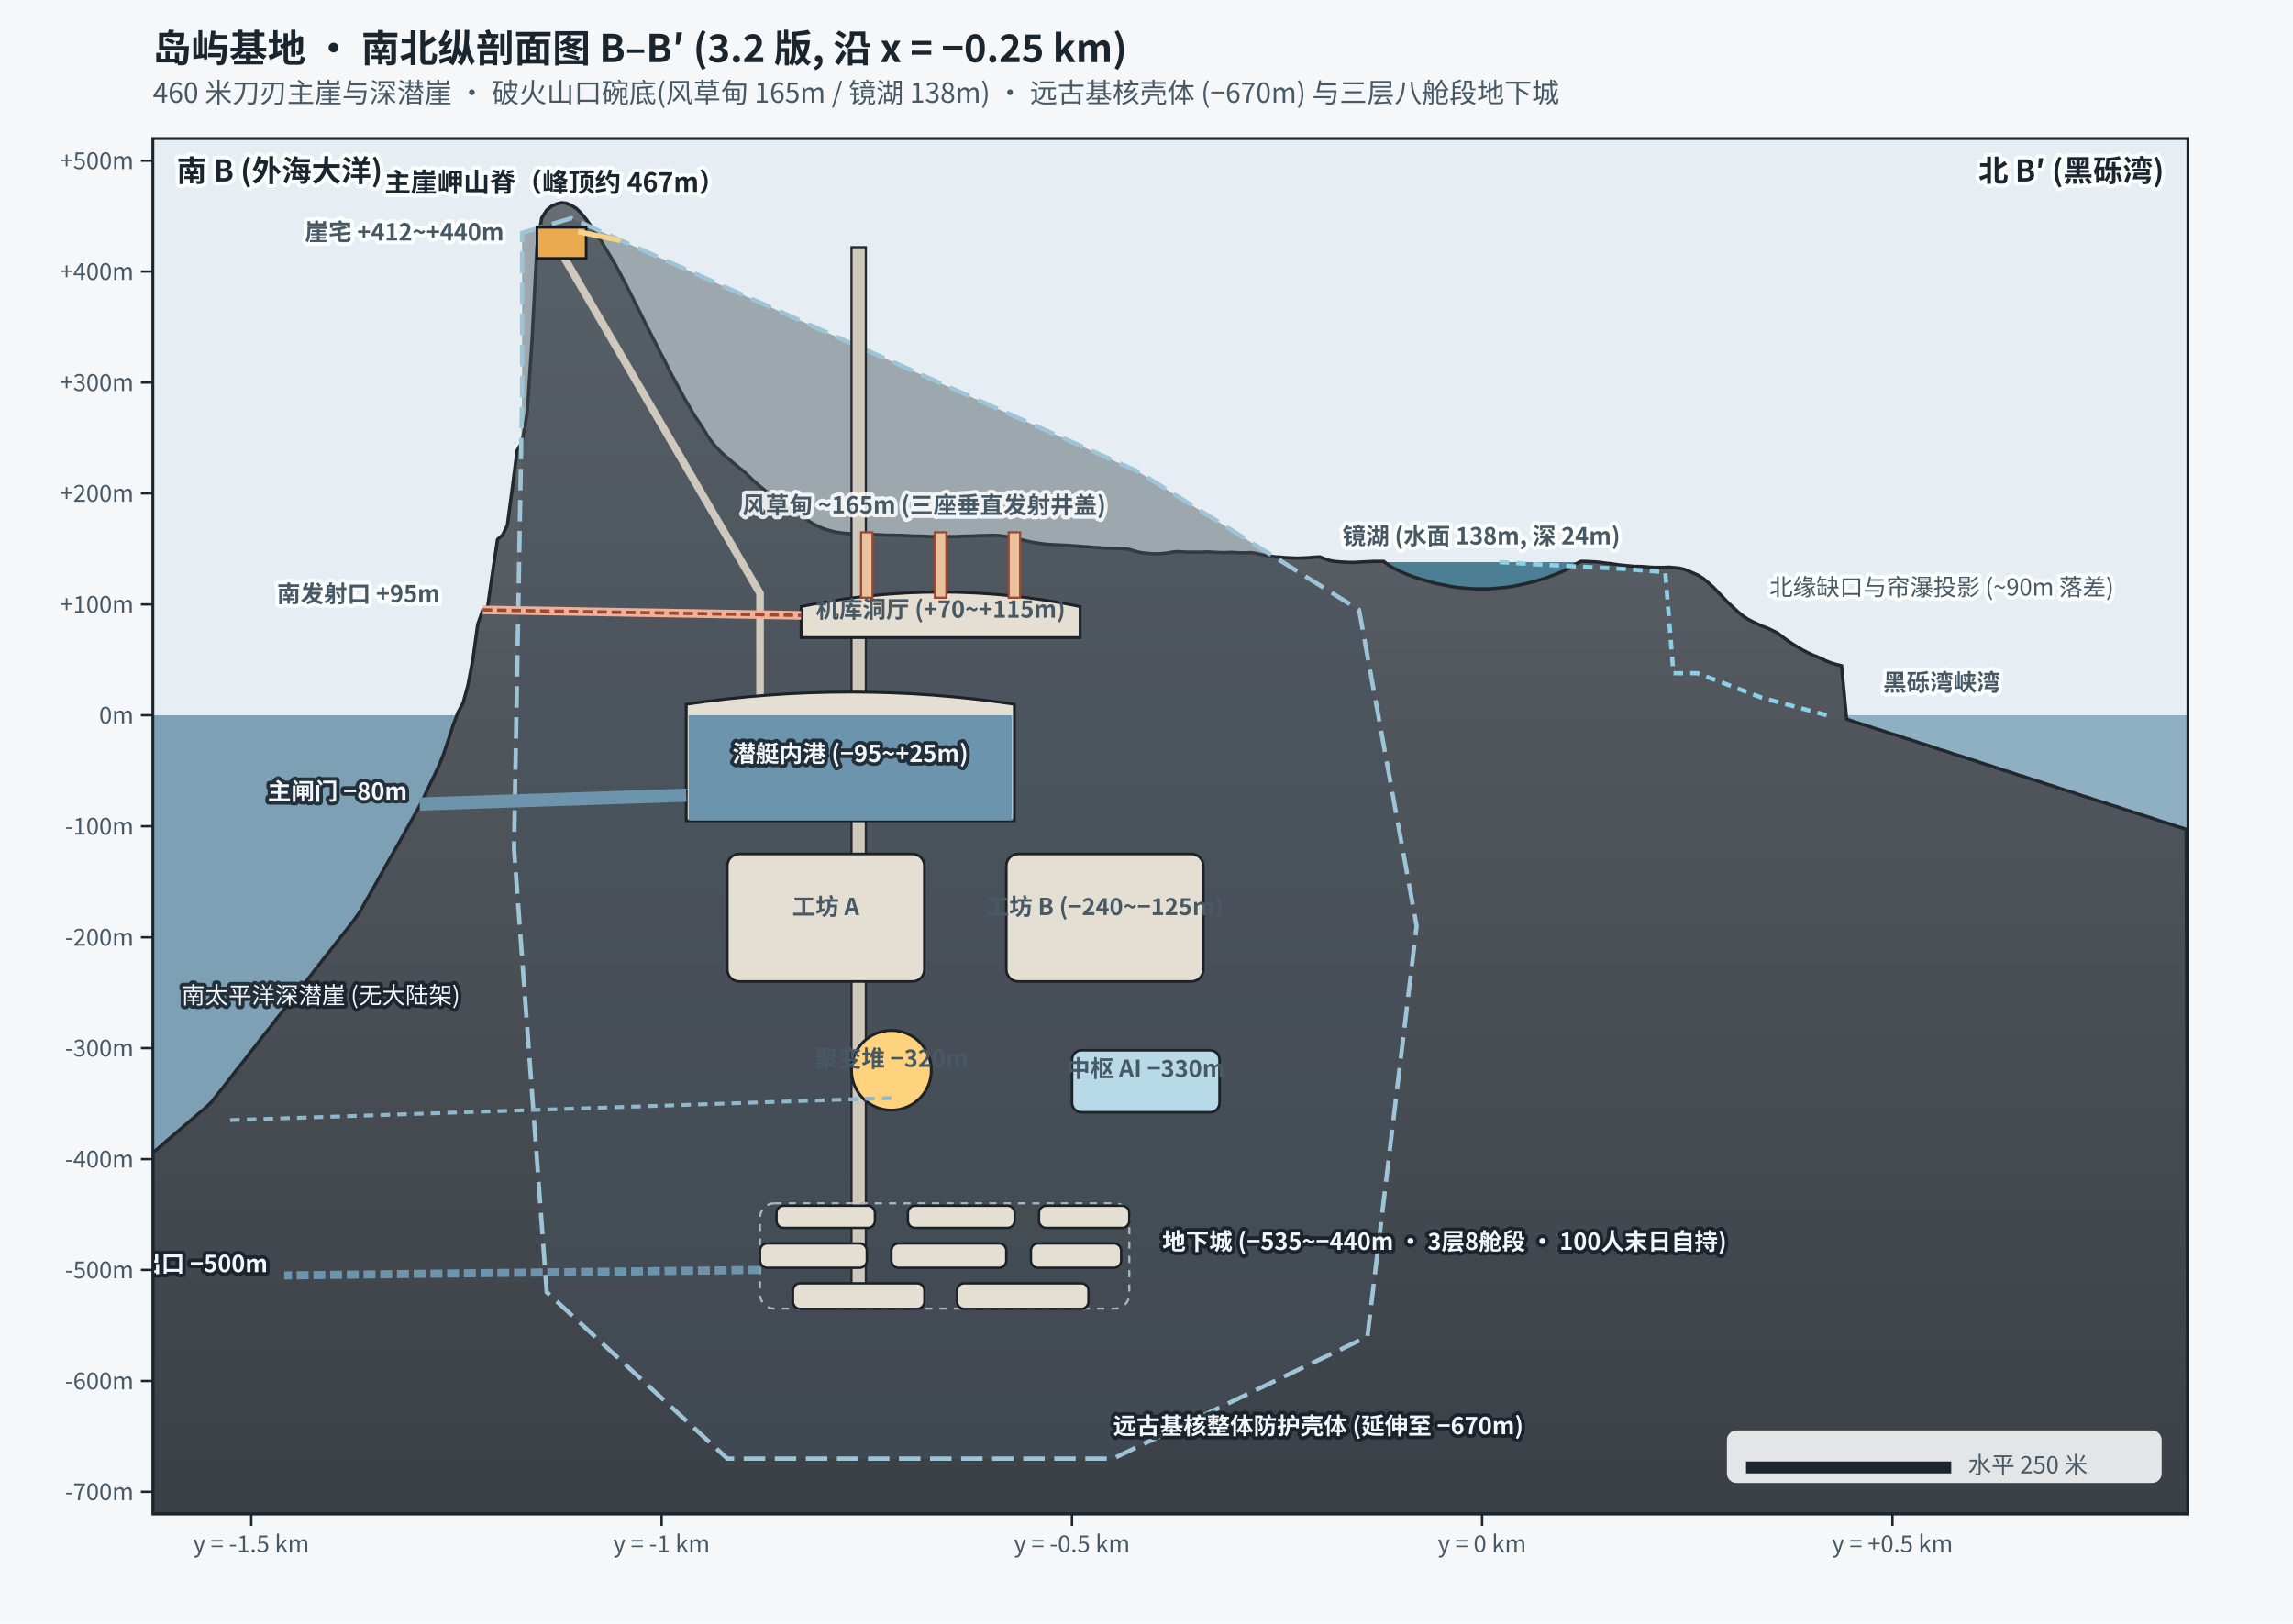
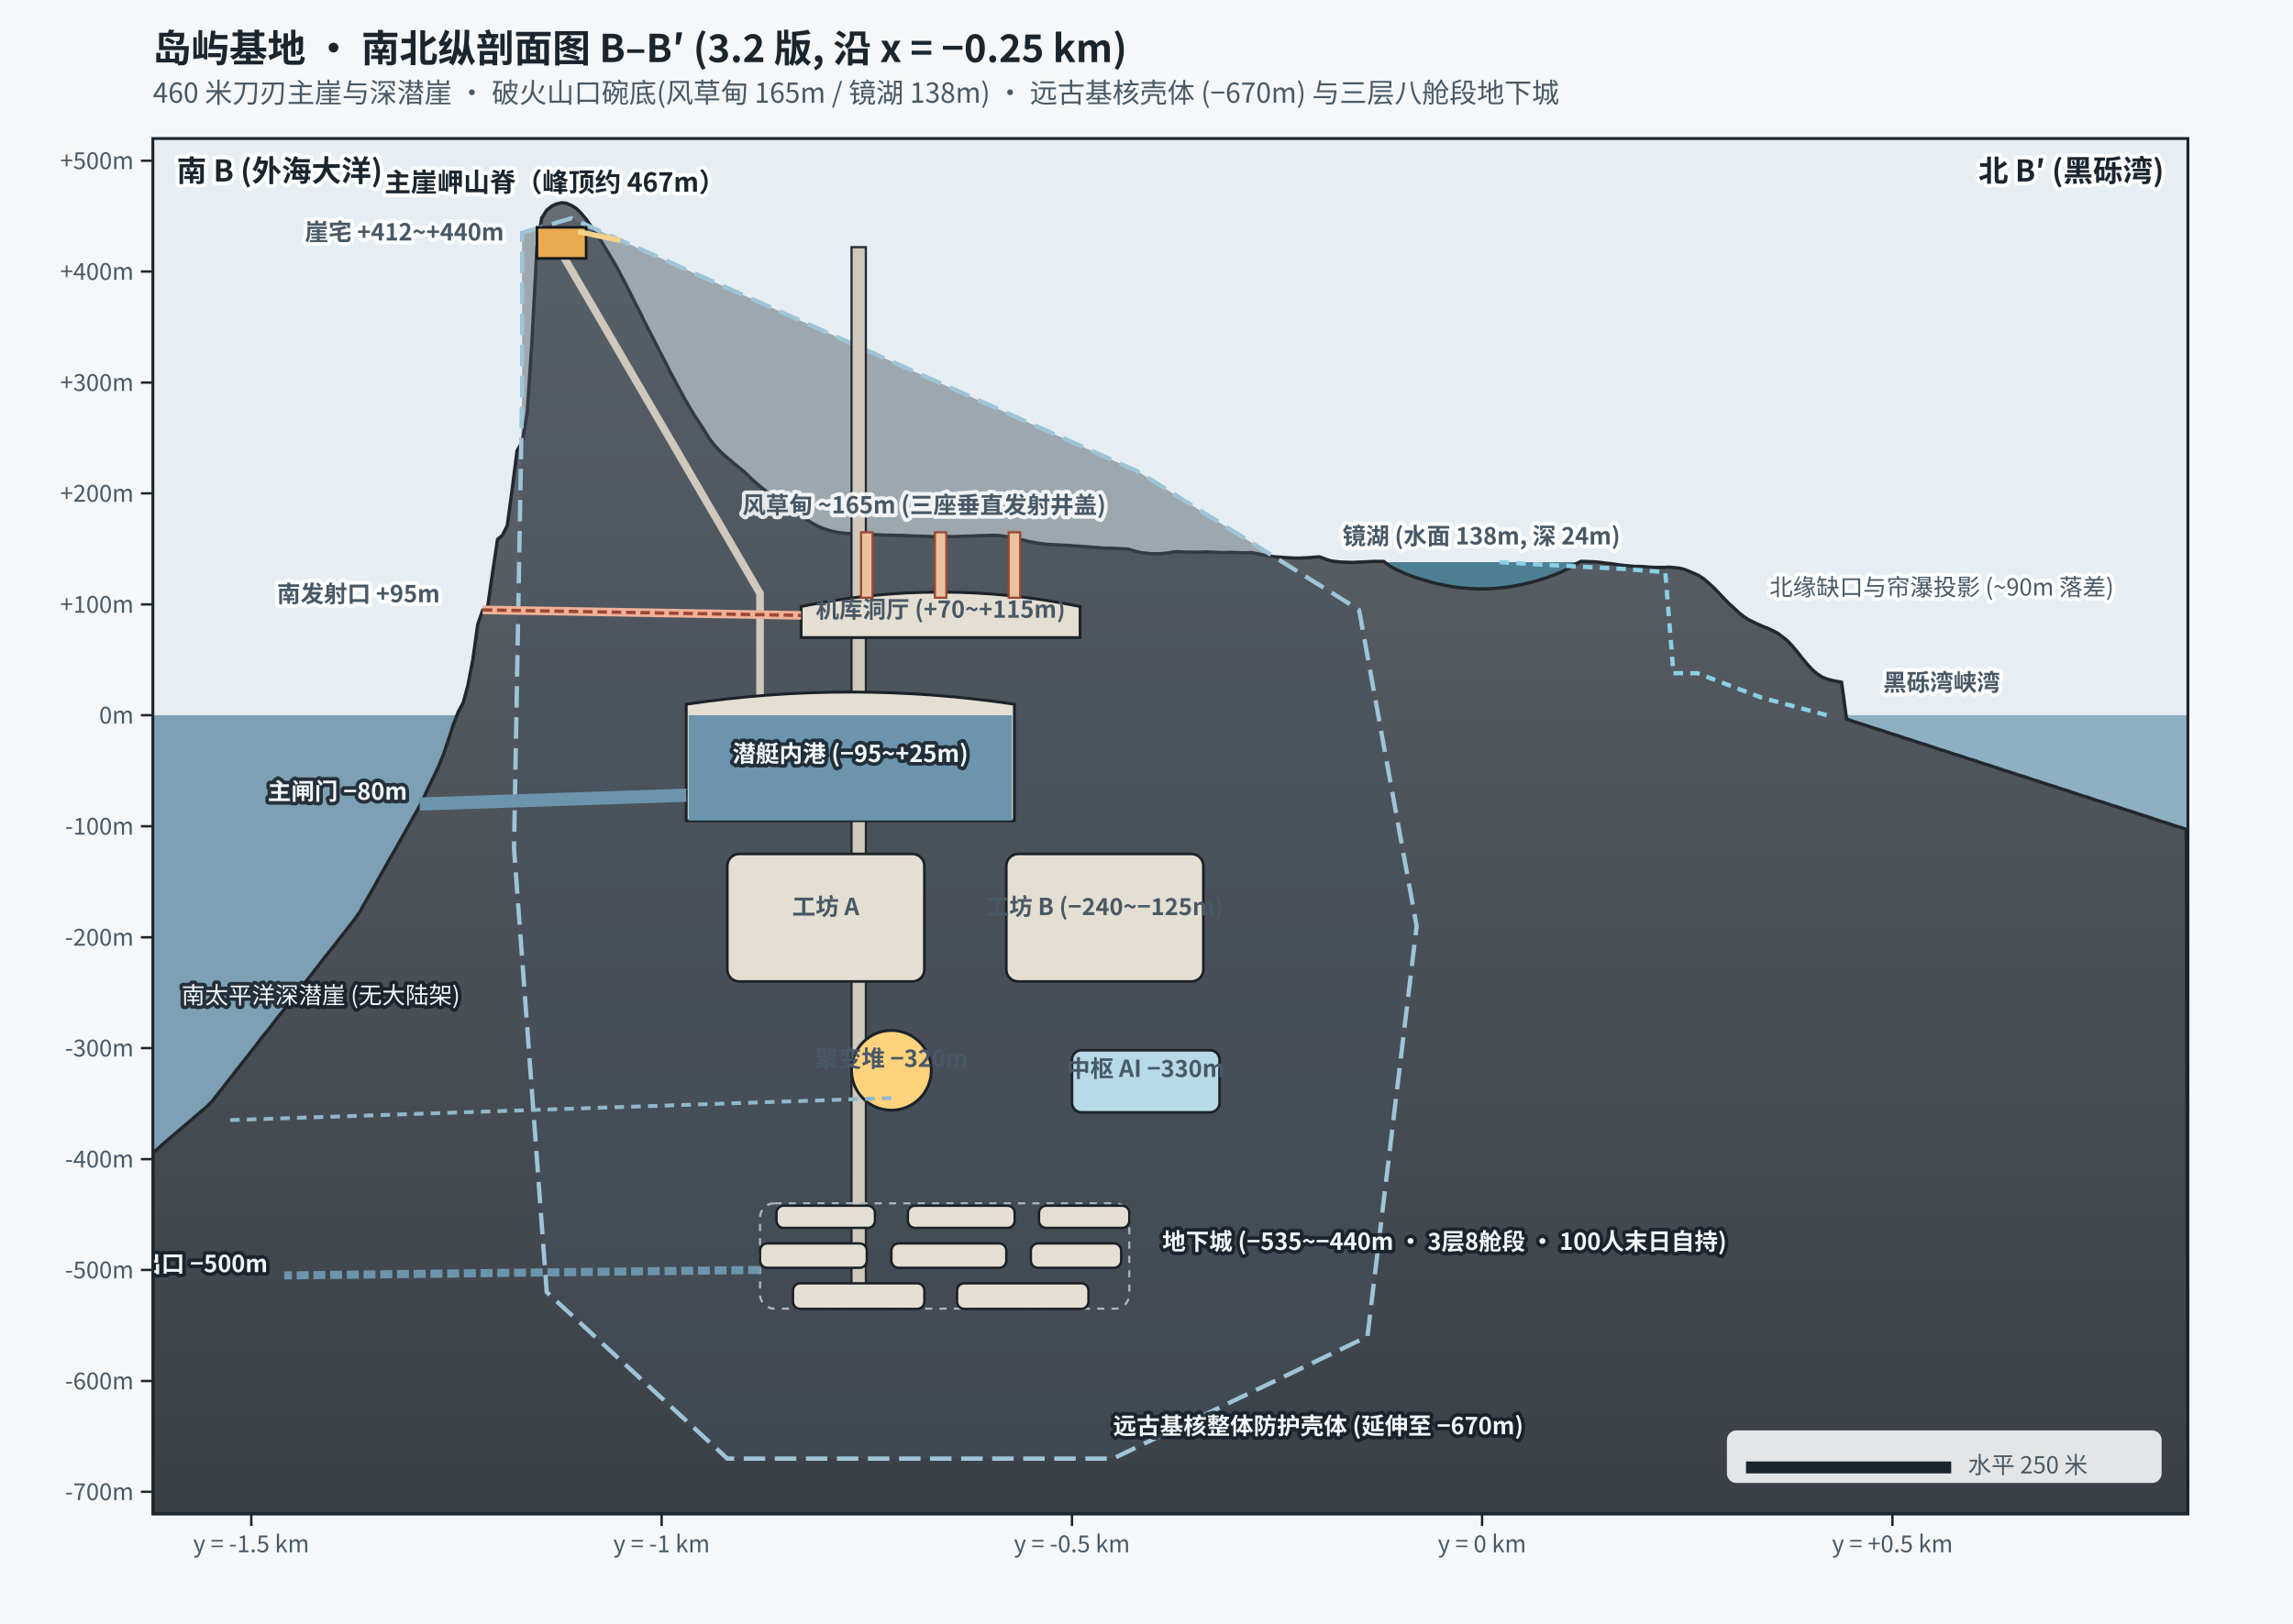
<svg xmlns="http://www.w3.org/2000/svg" viewBox="0 0 960 680">
  <defs>
    <style>
  text { font-family: 'Microsoft YaHei','PingFang SC','Noto Sans CJK SC',sans-serif; fill: #1a252e; }
  .title { font-size: 16px; font-weight: 700; }
  .sub { font-size: 11.5px; fill: #485966; }
  .t { font-size: 12.5px; }
  .s { font-size: 11px; }
  .xs { font-size: 9.8px; fill: #485966; }
  .b { font-weight: 700; }
  .mid { text-anchor: middle; }
  .end { text-anchor: end; }
  .halo { paint-order: stroke; stroke: rgba(255,255,255,.86); stroke-width: 3.2px; stroke-linejoin: round; }
  .dhalo { paint-order: stroke; stroke: rgba(226,236,242,.88); stroke-width: 3px; stroke-linejoin: round; }
  .whalo { fill: #f3f7fa; paint-order: stroke; stroke: rgba(20,30,38,.85); stroke-width: 3px; stroke-linejoin: round; }
</style>
    <clipPath id="secClip">
      <rect x="64" y="58" width="852" height="576" />
    </clipPath>
    <linearGradient id="rockGrad" x1="0" y1="0" x2="0" y2="1">
      <stop offset="0%" stop-color="#686d73" />
      <stop offset="35%" stop-color="#53585f" />
      <stop offset="100%" stop-color="#3b4047" />
    </linearGradient>
  </defs>
  <rect width="960" height="680" fill="#f5f7f8" />
  <text x="64" y="26" class="title">岛屿基地 · 南北纵剖面图 B–B′ (3.2 版, 沿 x = −0.25 km)</text>
  <text x="64" y="43" class="sub">460 米刀刃主崖与深潜崖 · 破火山口碗底(风草甸 165m / 镜湖 138m) · 远古基核壳体 (−670m) 与三层八舱段地下城</text>
  <g clip-path="url(#secClip)">
    <rect x="64" y="58" width="852" height="576" fill="#e6eef3" />
    <rect x="64" y="299.5" width="144.3" height="334.5" fill="#7ea0b5" />
    <rect x="764.2" y="299.5" width="151.8" height="334.5" fill="#8eb0c2" />
    <rect x="580" y="235.4" width="80.4" height="11.1" fill="#4d7f94" />
-     <path d="M64,634L64,482.7L66.1,481L68.1,479.2L70.2,477.4L72.2,475.7L74.3,473.9L76.4,472.1L78.4,470.4L80.5,468.6L82.6,466.8L84.6,465.1L86.7,463.3L88.7,461.3L90.8,458.6L92.9,456L94.9,453.4L97,450.7L99,448.1L101.1,445.5L103.2,442.8L105.2,440.2L107.3,437.6L109.3,434.9L111.4,432.3L113.5,429.7L115.5,427L117.6,424.4L119.7,421.8L121.7,419.1L123.8,416.5L125.8,413.9L127.9,411.2L130,408.6L132,406L134.1,403.3L136.1,400.7L138.2,398.1L140.3,395.4L142.3,392.8L144.4,390.2L146.5,387.5L148.5,384.9L150.6,381.9L152.6,378.3L154.7,374.7L156.8,371L158.8,367.4L160.9,363.7L162.9,360.1L165,356.5L167.1,352.8L169.1,349.2L171.2,345.5L173.2,341.9L175.3,338.2L177.4,334L179.4,329.7L181.5,325.4L183.6,321L185.6,316.1L187.7,309.9L189.7,303.7L191.8,298.2L193.9,294.3L195.9,287L198,276L200,261.5L202.1,255.5L204.2,253.9L206.2,239.9L208.3,225.9L210.4,224.1L212.4,220L214.5,204.3L216.5,188.6L218.6,185.2L220.7,173.1L222.7,143.3L224.8,103.4L226.8,91.3L228.9,88L231,86.3L233,85.4L235.1,84.9L237.1,85.1L239.2,86L241.3,87.3L243.3,89.3L245.4,91.8L247.5,94.8L249.5,97.7L251.6,100.8L253.6,104.1L255.7,107.6L257.8,111.1L259.8,114.9L261.9,118.8L263.9,122.8L266,127L268.1,131.1L270.1,135.2L272.2,139.3L274.3,143.4L276.3,147.4L278.4,151.3L280.4,155.4L282.5,159.3L284.6,163.2L286.6,166.9L288.7,170.5L290.7,173.9L292.8,177L294.9,180.3L296.9,183.6L299,186.3L301,188.5L303.1,190.5L305.2,192.3L307.2,194L309.3,195.7L311.4,197.4L313.4,199.3L315.5,201.3L317.5,203.1L319.6,204.8L321.7,206.4L323.7,207.8L325.8,209.4L327.8,211.1L329.9,212.7L332,214L334,215.3L336.1,216.6L338.2,217.9L340.2,219.2L342.3,220.3L344.3,221.2L346.4,221.9L348.5,222.5L350.5,222.9L352.6,223.2L354.6,223.4L356.7,223.5L358.8,223.6L360.8,223.7L362.9,223.8L364.9,223.8L367,223.9L369.1,224L371.1,224.1L373.2,224.1L375.3,224.2L377.3,224.2L379.4,224.3L381.4,224.4L383.5,224.5L385.6,224.5L387.6,224.6L389.7,224.7L391.7,224.7L393.8,224.7L395.9,224.7L397.9,224.7L400,224.7L402.1,224.6L404.1,224.5L406.2,224.5L408.2,224.4L410.3,224.3L412.4,224.3L414.4,224.2L416.5,224.2L418.5,224.3L420.6,224.6L422.7,224.9L424.7,225.4L426.8,225.8L428.8,226.3L430.9,226.8L433,227.2L435,227.5L437.1,227.8L439.2,228L441.2,228.1L443.3,228.2L445.3,228.3L447.4,228.4L449.5,228.6L451.5,228.7L453.6,228.9L455.6,229L457.7,229.2L459.8,229.3L461.8,229.5L463.9,229.6L466,229.6L468,229.7L470.1,229.8L472.1,229.9L474.2,230.5L476.3,231.1L478.3,231.5L480.4,231.7L482.4,231.9L484.5,231.9L486.6,231.8L488.6,231.6L490.7,231.2L492.7,231L494.8,231.1L496.9,231.2L498.9,231.2L501,231.2L503.1,231.2L505.1,231.1L507.2,231.2L509.2,231.3L511.3,231.4L513.4,231.4L515.4,231.3L517.5,231.4L519.5,231.5L521.6,231.5L523.7,231.4L525.7,231.7L527.8,232.2L529.9,232.6L531.9,232.9L534,233.2L536,233.3L538.1,233.5L540.2,233.6L542.2,233.7L544.3,233.7L546.3,233.6L548.4,233.5L550.5,233.3L552.5,233.2L554.6,234L556.6,234.7L558.7,235.1L560.8,235.3L562.8,235.4L564.9,235.5L567,235.5L569,235.4L571.1,235.3L573.1,235.2L575.2,235.1L577.3,235.1L579.3,235.1L581.4,236.7L583.4,237.9L585.5,238.9L587.6,239.9L589.6,240.7L591.7,241.5L593.8,242.2L595.8,242.8L597.9,243.4L599.9,244L602,244.5L604.1,244.9L606.1,245.3L608.2,245.7L610.2,246L612.3,246.2L614.4,246.4L616.4,246.5L618.5,246.6L620.5,246.6L622.6,246.6L624.7,246.5L626.7,246.3L628.8,246.1L630.9,245.9L632.9,245.6L635,245.2L637,244.8L639.1,244.3L641.2,243.8L643.2,243.3L645.3,242.6L647.3,242L649.4,241.2L651.5,240.4L653.5,239.6L655.6,238.6L657.7,237.5L659.7,236.2L661.8,235.1L663.8,235.1L665.9,235.2L668,235.3L670,235.5L672.1,235.8L674.1,236L676.2,236.3L678.3,236.6L680.3,236.8L682.4,237L684.4,237.2L686.5,237.2L688.6,237.3L690.6,237.5L692.7,237.6L694.8,237.6L696.8,237.6L698.9,237.5L700.9,237.7L703,237.9L705.1,238.4L707.1,239.2L709.2,240.1L711.2,241L713.3,242.4L715.4,244.2L717.4,246L719.5,248.2L721.6,250.4L723.6,252.5L725.7,254.4L727.7,256.3L729.8,258L731.9,259.4L733.9,260.4L736,261.4L738,262.3L740.1,263.1L742.2,264.1L744.2,265.1L746.3,266.7L748.3,268.2L750.4,269.6L752.5,270.9L754.5,272.1L756.6,273.2L758.7,274.2L760.7,275L762.8,275.9L764.8,276.9L766.9,277.7L769,278.3L771,278.8L773.1,301.1L775.1,301.8L777.2,302.5L779.3,303.2L781.3,303.8L783.4,304.5L785.5,305.2L787.5,305.8L789.6,306.5L791.6,307.2L793.7,307.8L795.8,308.5L797.8,309.2L799.9,309.8L801.9,310.5L804,311.2L806.1,311.8L808.1,312.5L810.2,313.2L812.2,313.9L814.3,314.5L816.4,315.2L818.4,315.9L820.5,316.5L822.6,317.2L824.6,317.9L826.7,318.5L828.7,319.2L830.8,319.9L832.9,320.5L834.9,321.2L837,321.9L839,322.6L841.1,323.2L843.2,323.9L845.2,324.6L847.3,325.2L849.4,325.9L851.4,326.6L853.5,327.2L855.5,327.9L857.6,328.6L859.7,329.2L861.7,329.9L863.8,330.6L865.8,331.2L867.9,331.9L870,332.6L872,333.3L874.1,333.9L876.1,334.6L878.2,335.3L880.3,335.9L882.3,336.6L884.4,337.3L886.5,337.9L888.5,338.6L890.6,339.3L892.6,339.9L894.7,340.6L896.8,341.3L898.8,341.9L900.9,342.6L902.9,343.3L905,344L907.1,344.6L909.1,345.3L911.2,346L913.3,346.6L915.3,347.3L916,634Z" fill="url(#rockGrad)" stroke="#23282e" stroke-width="1.4" />
+     <path d="M64,634L64,482.7L66.1,481L68.1,479.2L70.2,477.4L72.2,475.7L74.3,473.9L76.4,472.1L78.4,470.4L80.5,468.6L82.6,466.8L84.6,465.1L86.7,463.3L88.7,461.3L90.8,458.6L92.9,456L94.9,453.4L97,450.7L99,448.1L101.1,445.5L103.2,442.8L105.2,440.2L107.3,437.6L109.3,434.9L111.4,432.3L113.5,429.7L115.5,427L117.6,424.4L119.7,421.8L121.7,419.1L123.8,416.5L125.8,413.9L127.9,411.2L130,408.6L132,406L134.1,403.3L136.1,400.7L138.2,398.1L140.3,395.4L142.3,392.8L144.4,390.2L146.5,387.5L148.5,384.9L150.6,381.9L152.6,378.3L154.7,374.7L156.8,371L158.8,367.4L160.9,363.7L162.9,360.1L165,356.5L167.1,352.8L169.1,349.2L171.2,345.5L173.2,341.9L175.3,338.2L177.4,334L179.4,329.7L181.5,325.4L183.6,321L185.6,316.1L187.7,309.9L189.7,303.7L191.8,298.2L193.9,294.3L195.9,287L198,276L200,261.5L202.1,255.5L204.2,253.9L206.2,239.9L208.3,225.9L210.4,224.1L212.4,220L214.5,204.3L216.5,188.6L218.6,185.2L220.7,173.1L222.7,143.3L224.8,103.4L226.8,91.3L228.9,88L231,86.3L233,85.4L235.1,84.9L237.1,85.1L239.2,86L241.3,87.3L243.3,89.3L245.4,91.8L247.5,94.8L249.5,97.7L251.6,100.8L253.6,104.1L255.7,107.6L257.8,111.1L259.8,114.9L261.9,118.8L263.9,122.8L266,127L268.1,131.1L270.1,135.2L272.2,139.3L274.3,143.4L276.3,147.4L278.4,151.3L280.4,155.4L282.5,159.3L284.6,163.2L286.6,166.9L288.7,170.5L290.7,173.9L292.8,177L294.9,180.3L296.9,183.6L299,186.3L301,188.5L303.1,190.5L305.2,192.3L307.2,194L309.3,195.7L311.4,197.4L313.4,199.3L315.5,201.3L317.5,203.1L319.6,204.8L321.7,206.4L323.7,207.8L325.8,209.4L327.8,211.1L329.9,212.7L332,214L334,215.3L336.1,216.6L338.2,217.9L340.2,219.2L342.3,220.3L344.3,221.2L346.4,221.9L348.5,222.5L350.5,222.9L352.6,223.2L354.6,223.4L356.7,223.5L358.8,223.6L360.8,223.7L362.9,223.8L364.9,223.8L367,223.9L369.1,224L371.1,224.1L373.2,224.1L375.3,224.2L377.3,224.2L379.4,224.3L381.4,224.4L383.5,224.5L385.6,224.5L387.6,224.6L389.7,224.7L391.7,224.7L393.8,224.7L395.9,224.7L397.9,224.7L400,224.7L402.1,224.6L404.1,224.5L406.2,224.5L408.2,224.4L410.3,224.3L412.4,224.3L414.4,224.2L416.5,224.2L418.5,224.3L420.6,224.6L422.7,224.9L424.7,225.4L426.8,225.8L428.8,226.3L430.9,226.8L433,227.2L435,227.5L437.1,227.8L439.2,228L441.2,228.1L443.3,228.2L445.3,228.3L447.4,228.4L449.5,228.6L451.5,228.7L453.6,228.9L455.6,229L457.7,229.2L459.8,229.3L461.8,229.5L463.9,229.6L466,229.6L468,229.7L470.1,229.8L472.1,229.9L474.2,230.5L476.3,231.1L478.3,231.5L480.4,231.7L482.4,231.9L484.5,231.9L486.6,231.8L488.6,231.6L490.7,231.2L492.7,231L494.8,231.1L496.9,231.2L498.9,231.2L501,231.2L503.1,231.2L505.1,231.1L507.2,231.2L509.2,231.3L511.3,231.4L513.4,231.4L515.4,231.3L517.5,231.4L519.5,231.5L521.6,231.5L523.7,231.4L525.7,231.7L527.8,232.2L529.9,232.6L531.9,232.9L534,233.2L536,233.3L538.1,233.5L540.2,233.6L542.2,233.7L544.3,233.7L546.3,233.6L548.4,233.5L550.5,233.3L552.5,233.2L554.6,234L556.6,234.7L558.7,235.1L560.8,235.3L562.8,235.4L564.9,235.5L567,235.5L569,235.4L571.1,235.3L573.1,235.2L575.2,235.1L577.3,235.1L579.3,235.1L581.4,236.7L583.4,237.9L585.5,238.9L587.6,239.9L589.6,240.7L591.7,241.5L593.8,242.2L595.8,242.8L597.9,243.4L599.9,244L602,244.5L604.1,244.9L606.1,245.3L608.2,245.7L610.2,246L612.3,246.2L614.4,246.4L616.4,246.5L618.5,246.6L620.5,246.6L622.6,246.6L624.7,246.5L626.7,246.3L628.8,246.1L630.9,245.9L632.9,245.6L635,245.2L637,244.8L639.1,244.3L641.2,243.8L643.2,243.3L645.3,242.6L647.3,242L649.4,241.2L651.5,240.4L653.5,239.6L655.6,238.6L657.7,237.5L659.7,236.2L661.8,235.1L663.8,235.1L665.9,235.2L668,235.3L670,235.5L672.1,235.8L674.1,236L676.2,236.3L678.3,236.6L680.3,236.8L682.4,237L684.4,237.2L686.5,237.2L688.6,237.3L690.6,237.5L692.7,237.6L694.8,237.6L696.8,237.6L698.9,237.5L700.9,237.7L703,237.9L705.1,238.4L707.1,239.2L709.2,240.1L711.2,241L713.3,242.4L715.4,244.2L717.4,246L719.5,248.2L721.6,250.4L723.6,252.5L725.7,254.4L727.7,256.3L729.8,258L731.9,259.4L733.9,260.4L736,261.4L738,262.3L740.1,263.1L742.2,264.1L744.2,265.1L746.3,266.7L748.3,268.3L750.4,270.5L752.5,273L754.5,275.6L756.6,278.1L758.7,280.4L760.7,282.1L762.8,283.5L764.8,284.3L766.9,284.9L769,285.3L771,285.7L773.1,301.1L775.1,301.8L777.2,302.5L779.3,303.2L781.3,303.8L783.4,304.5L785.5,305.2L787.5,305.8L789.6,306.5L791.6,307.2L793.7,307.8L795.8,308.5L797.8,309.2L799.9,309.8L801.9,310.5L804,311.2L806.1,311.8L808.1,312.5L810.2,313.2L812.2,313.9L814.3,314.5L816.4,315.2L818.4,315.9L820.5,316.5L822.6,317.2L824.6,317.9L826.7,318.5L828.7,319.2L830.8,319.9L832.9,320.5L834.9,321.2L837,321.9L839,322.6L841.1,323.2L843.2,323.9L845.2,324.6L847.3,325.2L849.4,325.9L851.4,326.6L853.5,327.2L855.5,327.9L857.6,328.6L859.7,329.2L861.7,329.9L863.8,330.6L865.8,331.2L867.9,331.9L870,332.6L872,333.3L874.1,333.9L876.1,334.6L878.2,335.3L880.3,335.9L882.3,336.6L884.4,337.3L886.5,337.9L888.5,338.6L890.6,339.3L892.6,339.9L894.7,340.6L896.8,341.3L898.8,341.9L900.9,342.6L902.9,343.3L905,344L907.1,344.6L909.1,345.3L911.2,346L913.3,346.6L915.3,347.3L916,634Z" fill="url(#rockGrad)" stroke="#23282e" stroke-width="1.4" />
    <path d="M218.6,97.5L239.2,91.4L476.3,197.4L569,255.4L593.1,387.8L572.5,559.7L466,610.8L304.5,610.8L228.9,541.1L215.2,355.3L218.6,164.8Z" fill="#46515c" fill-opacity="0.45" stroke="#9ec4d8" stroke-width="1.8" stroke-dasharray="9 4" />
    <rect x="356.5" y="103.5" width="6" height="439.9" fill="#cfc8bc" stroke="#22282e" stroke-width="0.9" />
    <path d="M235.8,107.2 L318.2,248.5 L318.2,294.9 " fill="none" stroke="#cfc8bc" stroke-width="3.2" />
    <rect x="224.8" y="95.2" width="20.6" height="13" fill="#e9a94c" stroke="#141a20" stroke-width="1.1" />
    <line x1="242" y1="97" x2="259.8" y2="100.7" stroke="#f5d28c" stroke-width="2.2" />
    <path d="M335.4,267 V254 Q393.8,241.9 452.2,254 V267 Z" fill="#e5dfd3" stroke="#1c2228" stroke-width="1.2" />
    <rect x="360.5" y="222.9" width="4.8" height="27.4" fill="#e8c39e" stroke="#9e4733" stroke-width="0.9" />
    <rect x="391.4" y="222.9" width="4.8" height="27.4" fill="#e8c39e" stroke="#9e4733" stroke-width="0.9" />
    <rect x="422.3" y="222.9" width="4.8" height="27.4" fill="#e8c39e" stroke="#9e4733" stroke-width="0.9" />
    <line x1="202.1" y1="255.4" x2="335.4" y2="257.7" stroke="#f0b199" stroke-width="3.6" />
    <line x1="202.1" y1="255.4" x2="335.4" y2="257.7" stroke="#9e4733" stroke-width="1.4" stroke-dasharray="4 2" />
    <path d="M287.3,343.7 V294.9 Q356,284.7 424.7,294.9 V343.7 Z" fill="#e5dfd3" stroke="#1c2228" stroke-width="1.2" />
    <rect x="288.3" y="299.5" width="135.4" height="44.1" fill="#6c95ad" />
    <path d="M175.7,336.7 L287.3,333" stroke="#6c95ad" stroke-width="5.5" />
    <rect x="304.5" y="357.6" width="82.5" height="53.4" rx="5" fill="#e5dfd3" stroke="#1c2228" stroke-width="1.1" />
    <rect x="421.3" y="357.6" width="82.5" height="53.4" rx="5" fill="#e5dfd3" stroke="#1c2228" stroke-width="1.1" />
    <circle cx="373.2" cy="448.2" r="16.7" fill="#ffd27d" stroke="#1c2228" stroke-width="1.2" />
    <rect x="448.8" y="439.8" width="61.8" height="26" rx="4" fill="#b8d9e8" stroke="#1c2228" stroke-width="1.1" />
    <path d="M373.2,459.8 L94.9,469.1" fill="none" stroke="#8fb8cc" stroke-width="1.6" stroke-dasharray="4 3" />
    <rect x="318.2" y="503.9" width="154.6" height="44.1" rx="6" fill="none" stroke="#aab6c0" stroke-width="0.9" stroke-dasharray="3 3" />
    <rect x="325.1" y="504.9" width="41.2" height="9.3" rx="3" fill="#e5dfd3" stroke="#1a2026" stroke-width="1" />
    <rect x="380.1" y="504.9" width="44.7" height="9.3" rx="3" fill="#e5dfd3" stroke="#1a2026" stroke-width="1" />
    <rect x="435" y="504.9" width="37.8" height="9.3" rx="3" fill="#e5dfd3" stroke="#1a2026" stroke-width="1" />
    <rect x="318.2" y="520.7" width="44.7" height="10.2" rx="3" fill="#e5dfd3" stroke="#1a2026" stroke-width="1" />
    <rect x="373.2" y="520.7" width="48.1" height="10.2" rx="3" fill="#e5dfd3" stroke="#1a2026" stroke-width="1" />
    <rect x="431.6" y="520.7" width="37.8" height="10.2" rx="3" fill="#e5dfd3" stroke="#1a2026" stroke-width="1" />
    <rect x="332" y="537.4" width="55" height="10.7" rx="3" fill="#e5dfd3" stroke="#1a2026" stroke-width="1" />
    <rect x="400.7" y="537.4" width="55" height="10.7" rx="3" fill="#e5dfd3" stroke="#1a2026" stroke-width="1" />
    <path d="M318.2,531.8 L119,534.1" stroke="#6c95ad" stroke-width="3.4" stroke-dasharray="5 2" />
    <path d="M627.8,235.4L644.6,236.4L661.8,237.3L679,238.2L697.2,239.6L700.6,281.9L710.6,281.9L737.4,292.1L764.8,299.5" fill="none" stroke="#8ad0e6" stroke-width="1.8" stroke-dasharray="4 3" />
    <text x="232.3" y="80.3" class="s b halo mid">主崖岬山脊（峰顶约 467m）</text>
    <text x="211" y="100.7" class="xs b halo end">崖宅 +412~+440m</text>
    <text x="386.9" y="215" class="xs b halo mid">风草甸 ~165m (三座垂直发射井盖)</text>
    <text x="620.2" y="228" class="xs b halo mid">镜湖 (水面 138m, 深 24m)</text>
    <text x="740.8" y="249.4" class="xs halo">北缘缺口与帘瀑投影 (~90m 落差)</text>
    <text x="812.9" y="289.3" class="xs b halo mid">黑砾湾峡湾</text>
    <text x="393.8" y="258.7" class="xs b mid">机库洞厅 (+70~+115m)</text>
    <text x="184.2" y="252.2" class="xs b halo end">南发射口 +95m</text>
    <text x="356" y="319.1" class="xs b whalo mid">潜艇内港 (−95~+25m)</text>
    <text x="170.5" y="334.9" class="xs b whalo end">主闸门 −80m</text>
    <text x="345.7" y="383.2" class="xs b mid">工坊 A</text>
    <text x="462.5" y="383.2" class="xs b mid">工坊 B (−240~−125m)</text>
    <text x="373.2" y="446.8" class="xs b mid">聚变堆 −320m</text>
    <text x="479.7" y="451" class="xs b mid">中枢 AI −330m</text>
    <text x="486.6" y="523.4" class="xs b whalo">地下城 (−535~−440m · 3层8舱段 · 100人末日自持)</text>
    <text x="112.1" y="532.7" class="xs b whalo end">深海脱出口 −500m</text>
    <text x="466" y="600.6" class="xs b whalo">远古基核整体防护壳体 (延伸至 −670m)</text>
    <text x="76" y="420.3" class="xs whalo">南太平洋深潜崖 (无大陆架)</text>
  </g>
  <rect x="64" y="58" width="852" height="576" fill="none" stroke="#1a252e" stroke-width="1.2" />
  <text x="74" y="76" class="t b halo">南 B (外海大洋)</text>
  <text x="906" y="76" class="t b halo end">北 B′ (黑砾湾)</text>
  <line x1="59" y1="624.7" x2="64" y2="624.7" stroke="#1a252e" />
  <text x="56" y="628.2" class="xs end">-700m</text>
  <line x1="59" y1="578.3" x2="64" y2="578.3" stroke="#1a252e" />
  <text x="56" y="581.8" class="xs end">-600m</text>
  <line x1="59" y1="531.8" x2="64" y2="531.8" stroke="#1a252e" />
  <text x="56" y="535.3" class="xs end">-500m</text>
  <line x1="59" y1="485.4" x2="64" y2="485.4" stroke="#1a252e" />
  <text x="56" y="488.9" class="xs end">-400m</text>
  <line x1="59" y1="438.9" x2="64" y2="438.9" stroke="#1a252e" />
  <text x="56" y="442.4" class="xs end">-300m</text>
  <line x1="59" y1="392.5" x2="64" y2="392.5" stroke="#1a252e" />
  <text x="56" y="396" class="xs end">-200m</text>
  <line x1="59" y1="346" x2="64" y2="346" stroke="#1a252e" />
  <text x="56" y="349.5" class="xs end">-100m</text>
  <line x1="59" y1="299.5" x2="64" y2="299.5" stroke="#1a252e" />
  <text x="56" y="303" class="xs end">0m</text>
  <line x1="59" y1="253.1" x2="64" y2="253.1" stroke="#1a252e" />
  <text x="56" y="256.6" class="xs end">+100m</text>
  <line x1="59" y1="206.6" x2="64" y2="206.6" stroke="#1a252e" />
  <text x="56" y="210.1" class="xs end">+200m</text>
  <line x1="59" y1="160.2" x2="64" y2="160.2" stroke="#1a252e" />
  <text x="56" y="163.7" class="xs end">+300m</text>
  <line x1="59" y1="113.7" x2="64" y2="113.7" stroke="#1a252e" />
  <text x="56" y="117.2" class="xs end">+400m</text>
  <line x1="59" y1="67.3" x2="64" y2="67.3" stroke="#1a252e" />
  <text x="56" y="70.8" class="xs end">+500m</text>
  <line x1="105.2" y1="634" x2="105.2" y2="639" stroke="#1a252e" />
  <text x="105.2" y="650" class="xs mid">y = -1.5 km</text>
  <line x1="277" y1="634" x2="277" y2="639" stroke="#1a252e" />
  <text x="277" y="650" class="xs mid">y = -1 km</text>
  <line x1="448.8" y1="634" x2="448.8" y2="639" stroke="#1a252e" />
  <text x="448.8" y="650" class="xs mid">y = -0.5 km</text>
  <line x1="620.5" y1="634" x2="620.5" y2="639" stroke="#1a252e" />
  <text x="620.5" y="650" class="xs mid">y = 0 km</text>
  <line x1="792.3" y1="634" x2="792.3" y2="639" stroke="#1a252e" />
  <text x="792.3" y="650" class="xs mid">y = +0.5 km</text>
  <g transform="translate(731,612)">
    <rect x="-8" y="-13" width="182" height="22" rx="4" fill="rgba(255,255,255,.86)" />
    <rect width="85.9" height="5" fill="#1a252e" />
    <text x="92.9" y="5" class="xs">水平 250 米</text>
  </g>
</svg>
